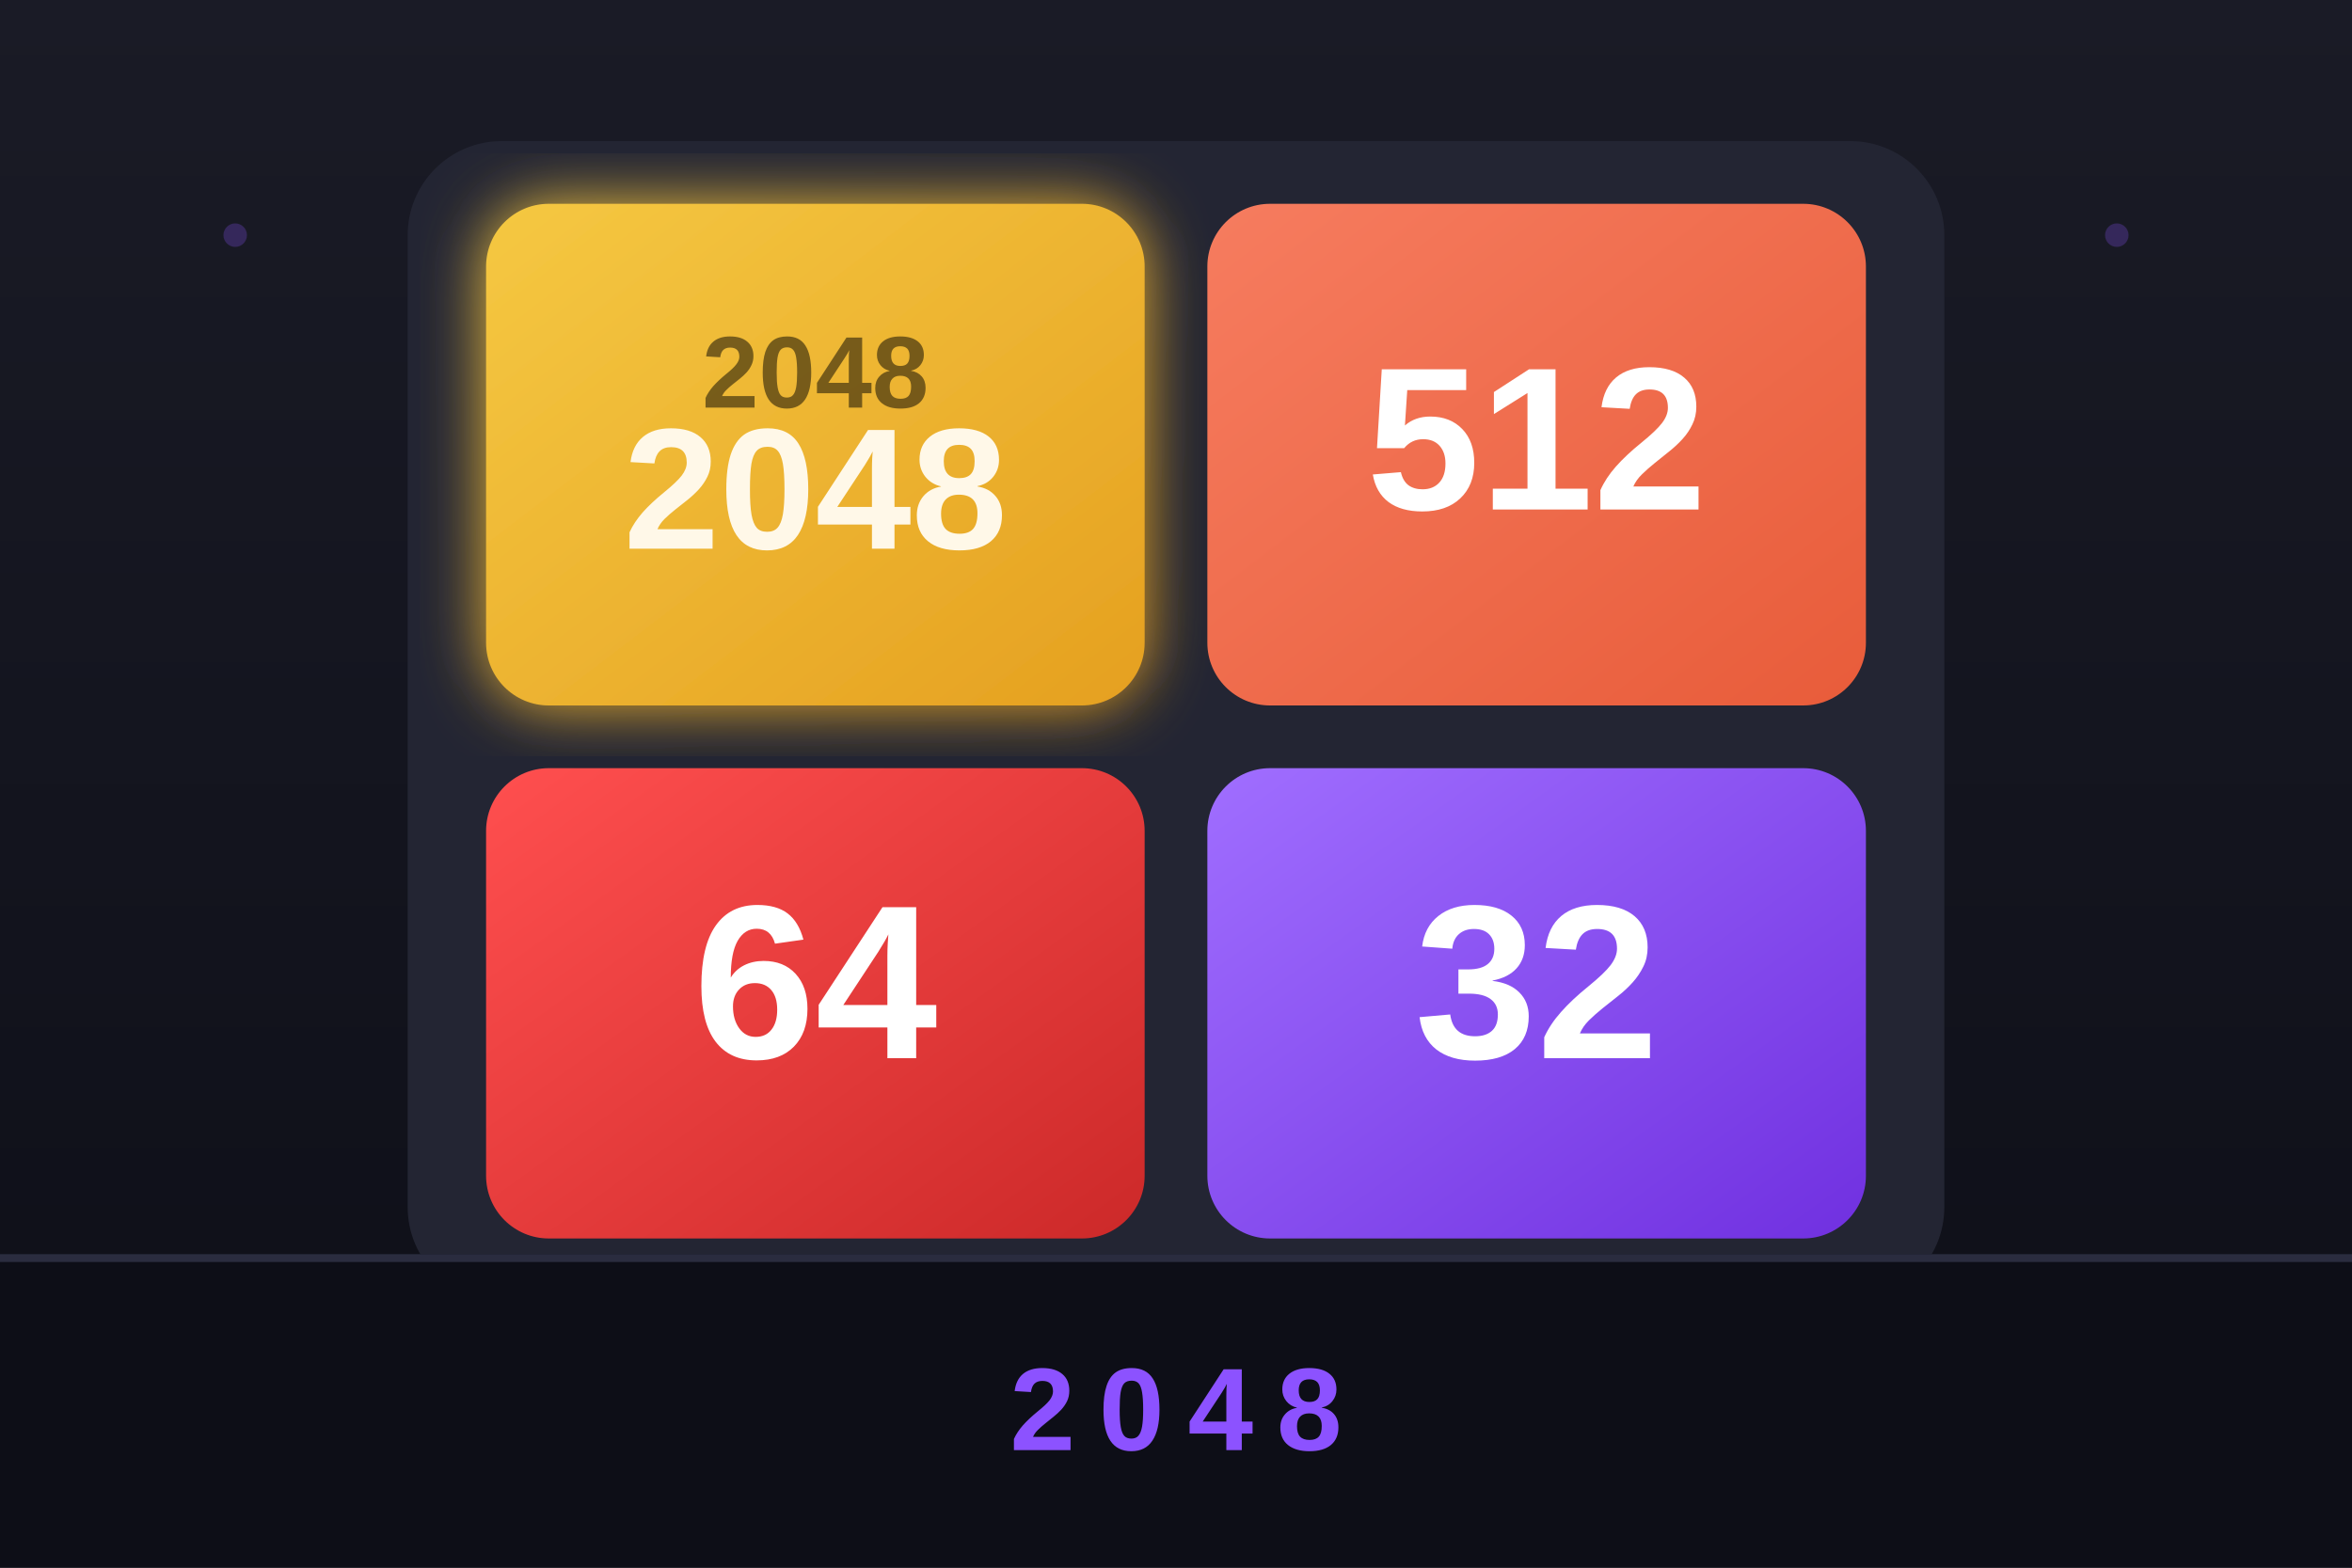
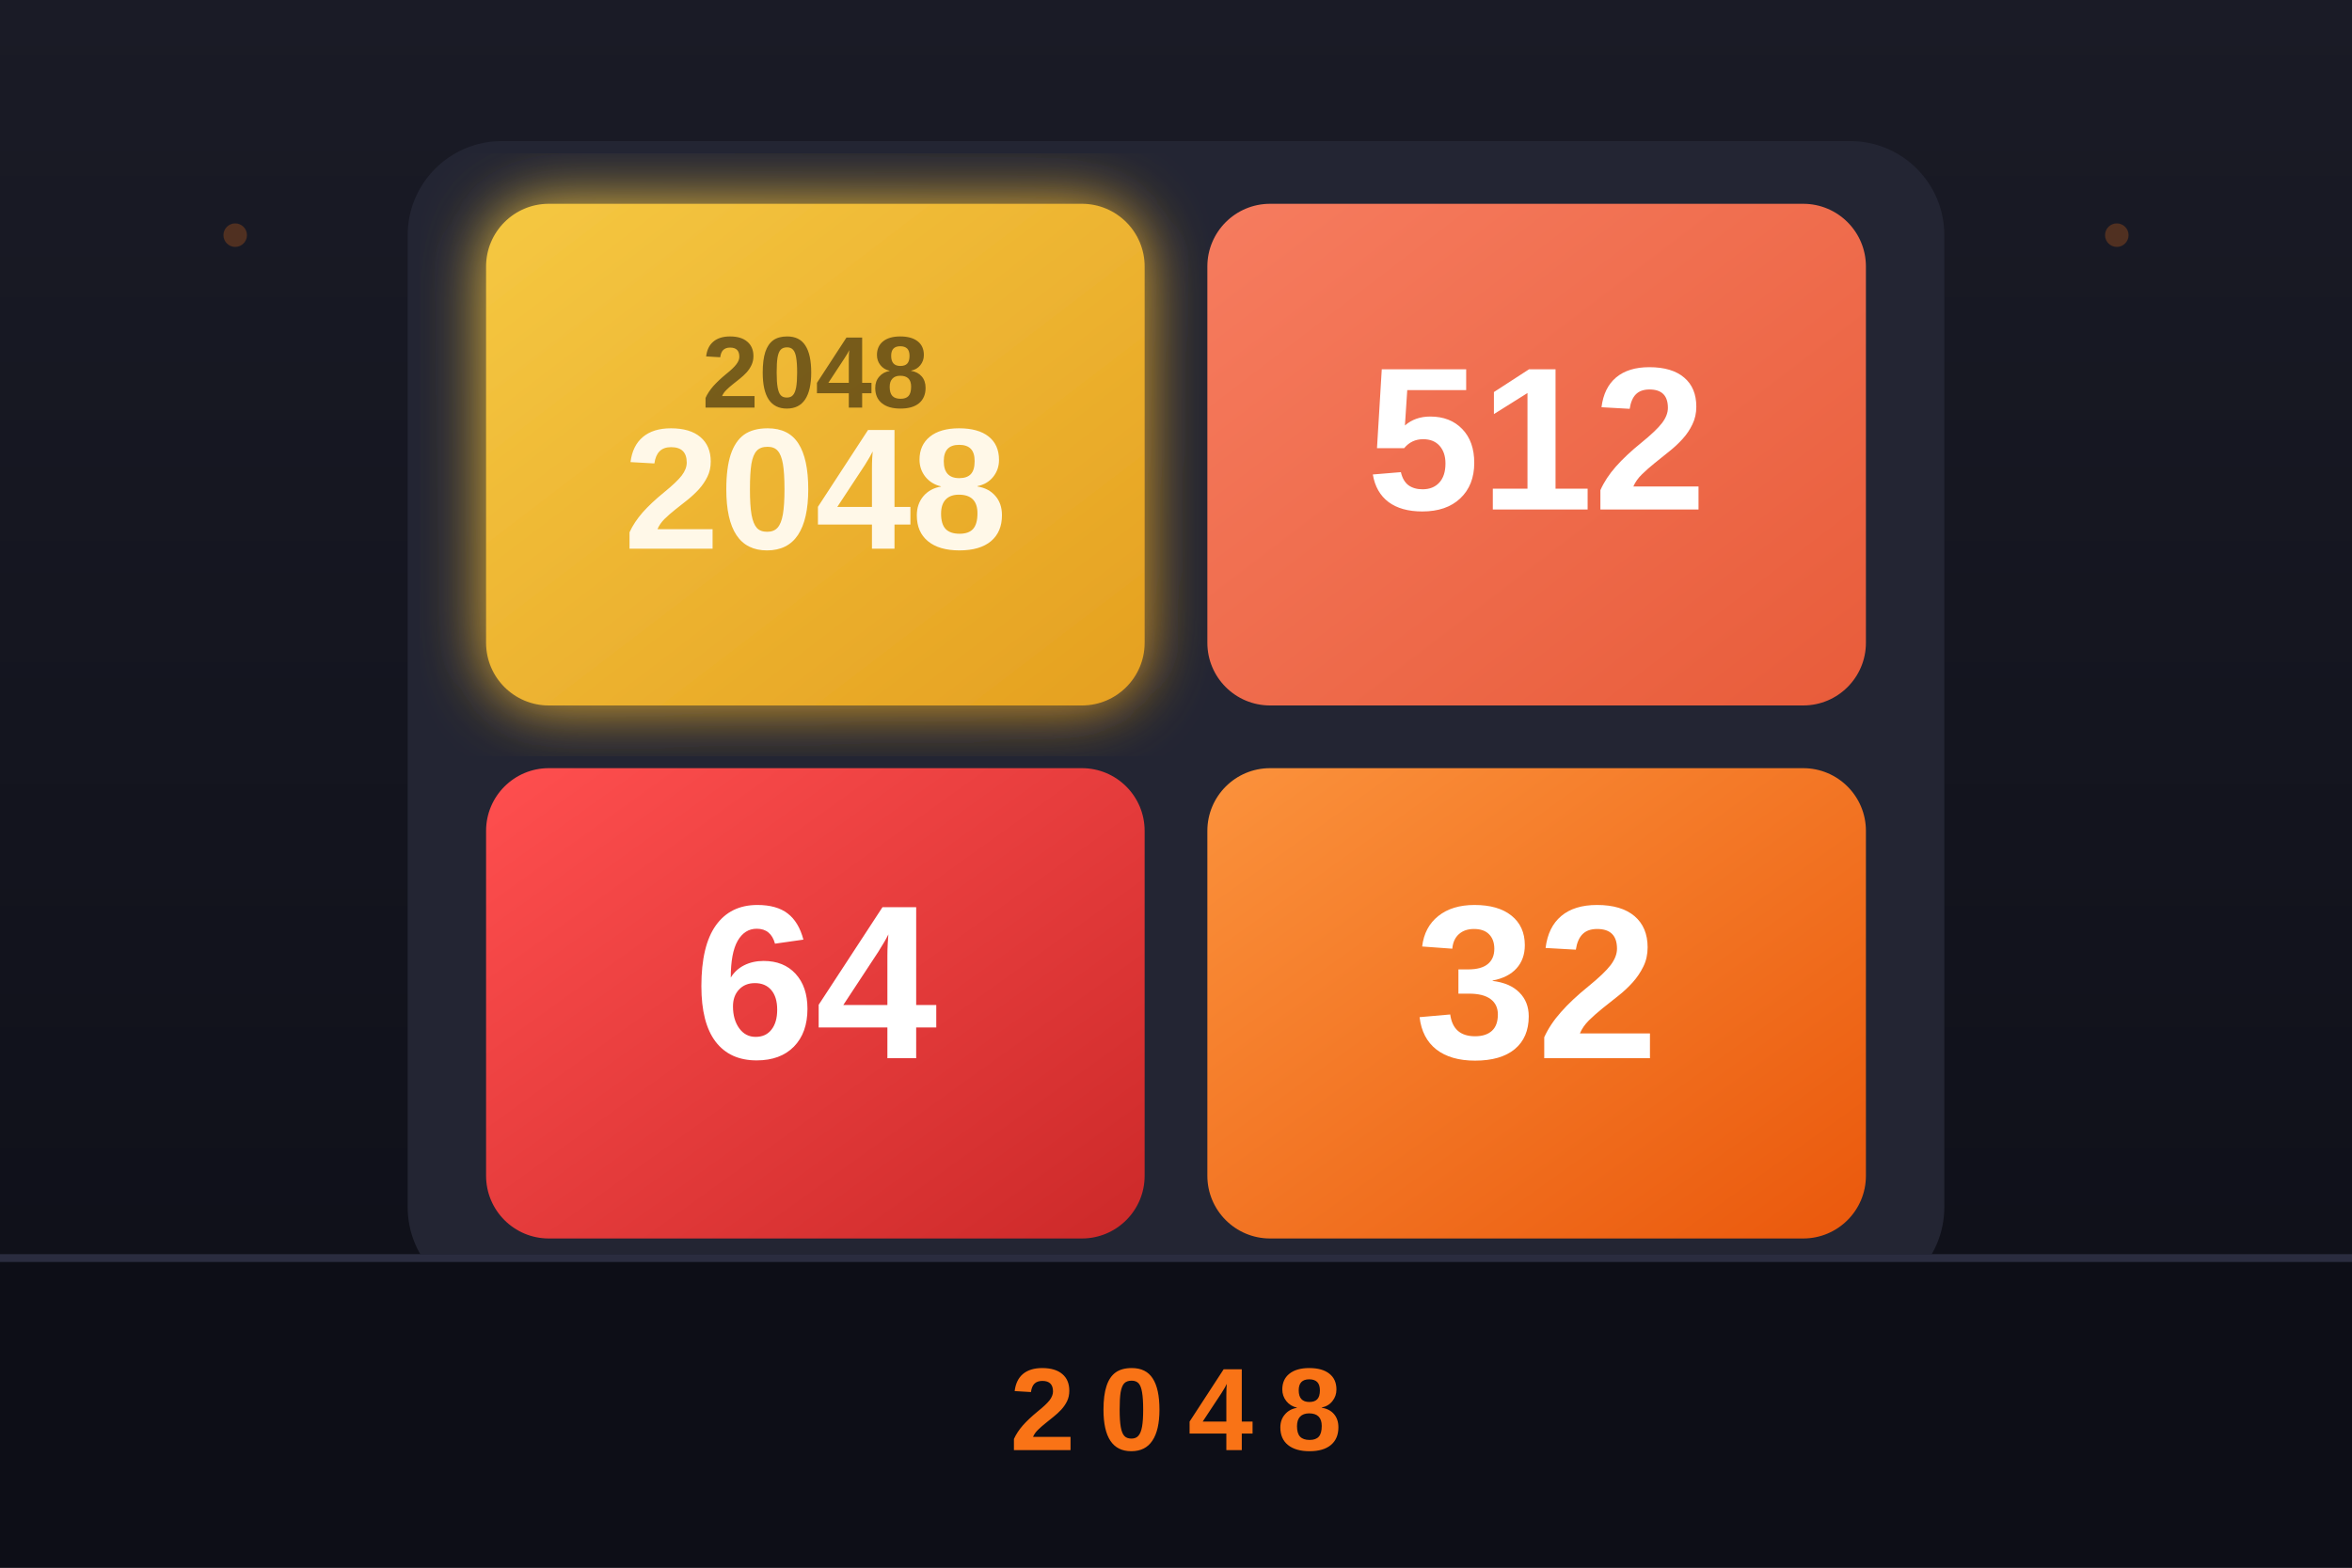
<svg xmlns="http://www.w3.org/2000/svg" viewBox="0 0 300 200">
  <defs>
    <linearGradient id="bg" x1="0" y1="0" x2="0" y2="1">
      <stop offset="0%" stop-color="#1a1b26" />
      <stop offset="100%" stop-color="#0d0e17" />
    </linearGradient>
    <linearGradient id="tile-gold" x1="0" y1="0" x2="1" y2="1">
      <stop offset="0%" stop-color="#f5c842" />
      <stop offset="100%" stop-color="#e5a020" />
    </linearGradient>
    <linearGradient id="tile-orange" x1="0" y1="0" x2="1" y2="1">
      <stop offset="0%" stop-color="#f67c5f" />
      <stop offset="100%" stop-color="#e85c3a" />
    </linearGradient>
    <linearGradient id="tile-red" x1="0" y1="0" x2="1" y2="1">
      <stop offset="0%" stop-color="#ff4f4f" />
      <stop offset="100%" stop-color="#cc2929" />
    </linearGradient>
-     <linearGradient id="tile-purple" x1="0" y1="0" x2="1" y2="1">
-       <stop offset="0%" stop-color="#a06eff" />
-       <stop offset="100%" stop-color="#7030e0" />
+     <linearGradient id="tile-amber" x1="0" y1="0" x2="1" y2="1">
+       <stop offset="0%" stop-color="#fb923c" />
+       <stop offset="100%" stop-color="#ea580c" />
    </linearGradient>
    <filter id="glow">
      <feGaussianBlur stdDeviation="4" result="blur" />
      <feMerge>
        <feMergeNode in="blur" />
        <feMergeNode in="SourceGraphic" />
      </feMerge>
    </filter>
  </defs>
  <rect width="300" height="200" fill="url(#bg)" />
-   <circle cx="30" cy="30" r="1.5" fill="#8c52ff" opacity="0.25" />
-   <circle cx="90" cy="30" r="1.5" fill="#8c52ff" opacity="0.25" />
-   <circle cx="210" cy="30" r="1.5" fill="#8c52ff" opacity="0.25" />
-   <circle cx="270" cy="30" r="1.5" fill="#8c52ff" opacity="0.25" />
-   <circle cx="30" cy="170" r="1.5" fill="#8c52ff" opacity="0.25" />
-   <circle cx="270" cy="170" r="1.5" fill="#8c52ff" opacity="0.25" />
+   <circle cx="30" cy="30" r="1.5" fill="#f97316" opacity="0.25" />
+   <circle cx="90" cy="30" r="1.5" fill="#f97316" opacity="0.25" />
+   <circle cx="210" cy="30" r="1.5" fill="#f97316" opacity="0.25" />
+   <circle cx="270" cy="30" r="1.5" fill="#f97316" opacity="0.25" />
+   <circle cx="30" cy="170" r="1.5" fill="#f97316" opacity="0.25" />
+   <circle cx="270" cy="170" r="1.5" fill="#f97316" opacity="0.25" />
  <rect x="52" y="18" width="196" height="148" rx="12" fill="#232533" />
  <rect x="62" y="26" width="84" height="64" rx="8" fill="url(#tile-gold)" filter="url(#glow)" />
  <text x="104" y="52" font-family="Arial, sans-serif" font-size="13" font-weight="bold" fill="rgba(0,0,0,0.5)" text-anchor="middle">2048</text>
  <text x="104" y="70" font-family="Arial, sans-serif" font-size="22" font-weight="900" fill="#fff8e8" text-anchor="middle">2048</text>
  <rect x="154" y="26" width="84" height="64" rx="8" fill="url(#tile-orange)" />
  <text x="196" y="65" font-family="Arial, sans-serif" font-size="26" font-weight="900" fill="#fff" text-anchor="middle">512</text>
  <rect x="62" y="98" width="84" height="60" rx="8" fill="url(#tile-red)" />
  <text x="104" y="135" font-family="Arial, sans-serif" font-size="28" font-weight="900" fill="#fff" text-anchor="middle">64</text>
-   <rect x="154" y="98" width="84" height="60" rx="8" fill="url(#tile-purple)" />
+   <rect x="154" y="98" width="84" height="60" rx="8" fill="url(#tile-amber)" />
  <text x="196" y="135" font-family="Arial, sans-serif" font-size="28" font-weight="900" fill="#fff" text-anchor="middle">32</text>
  <rect x="0" y="160" width="300" height="40" fill="#0d0e17" />
  <rect x="0" y="160" width="300" height="1" fill="#2a2c3f" />
-   <text x="150" y="185" font-family="Arial, sans-serif" font-size="15" font-weight="bold" fill="#8c52ff" text-anchor="middle" letter-spacing="3">2048</text>
+   <text x="150" y="185" font-family="Arial, sans-serif" font-size="15" font-weight="bold" fill="#f97316" text-anchor="middle" letter-spacing="3">2048</text>
</svg>
